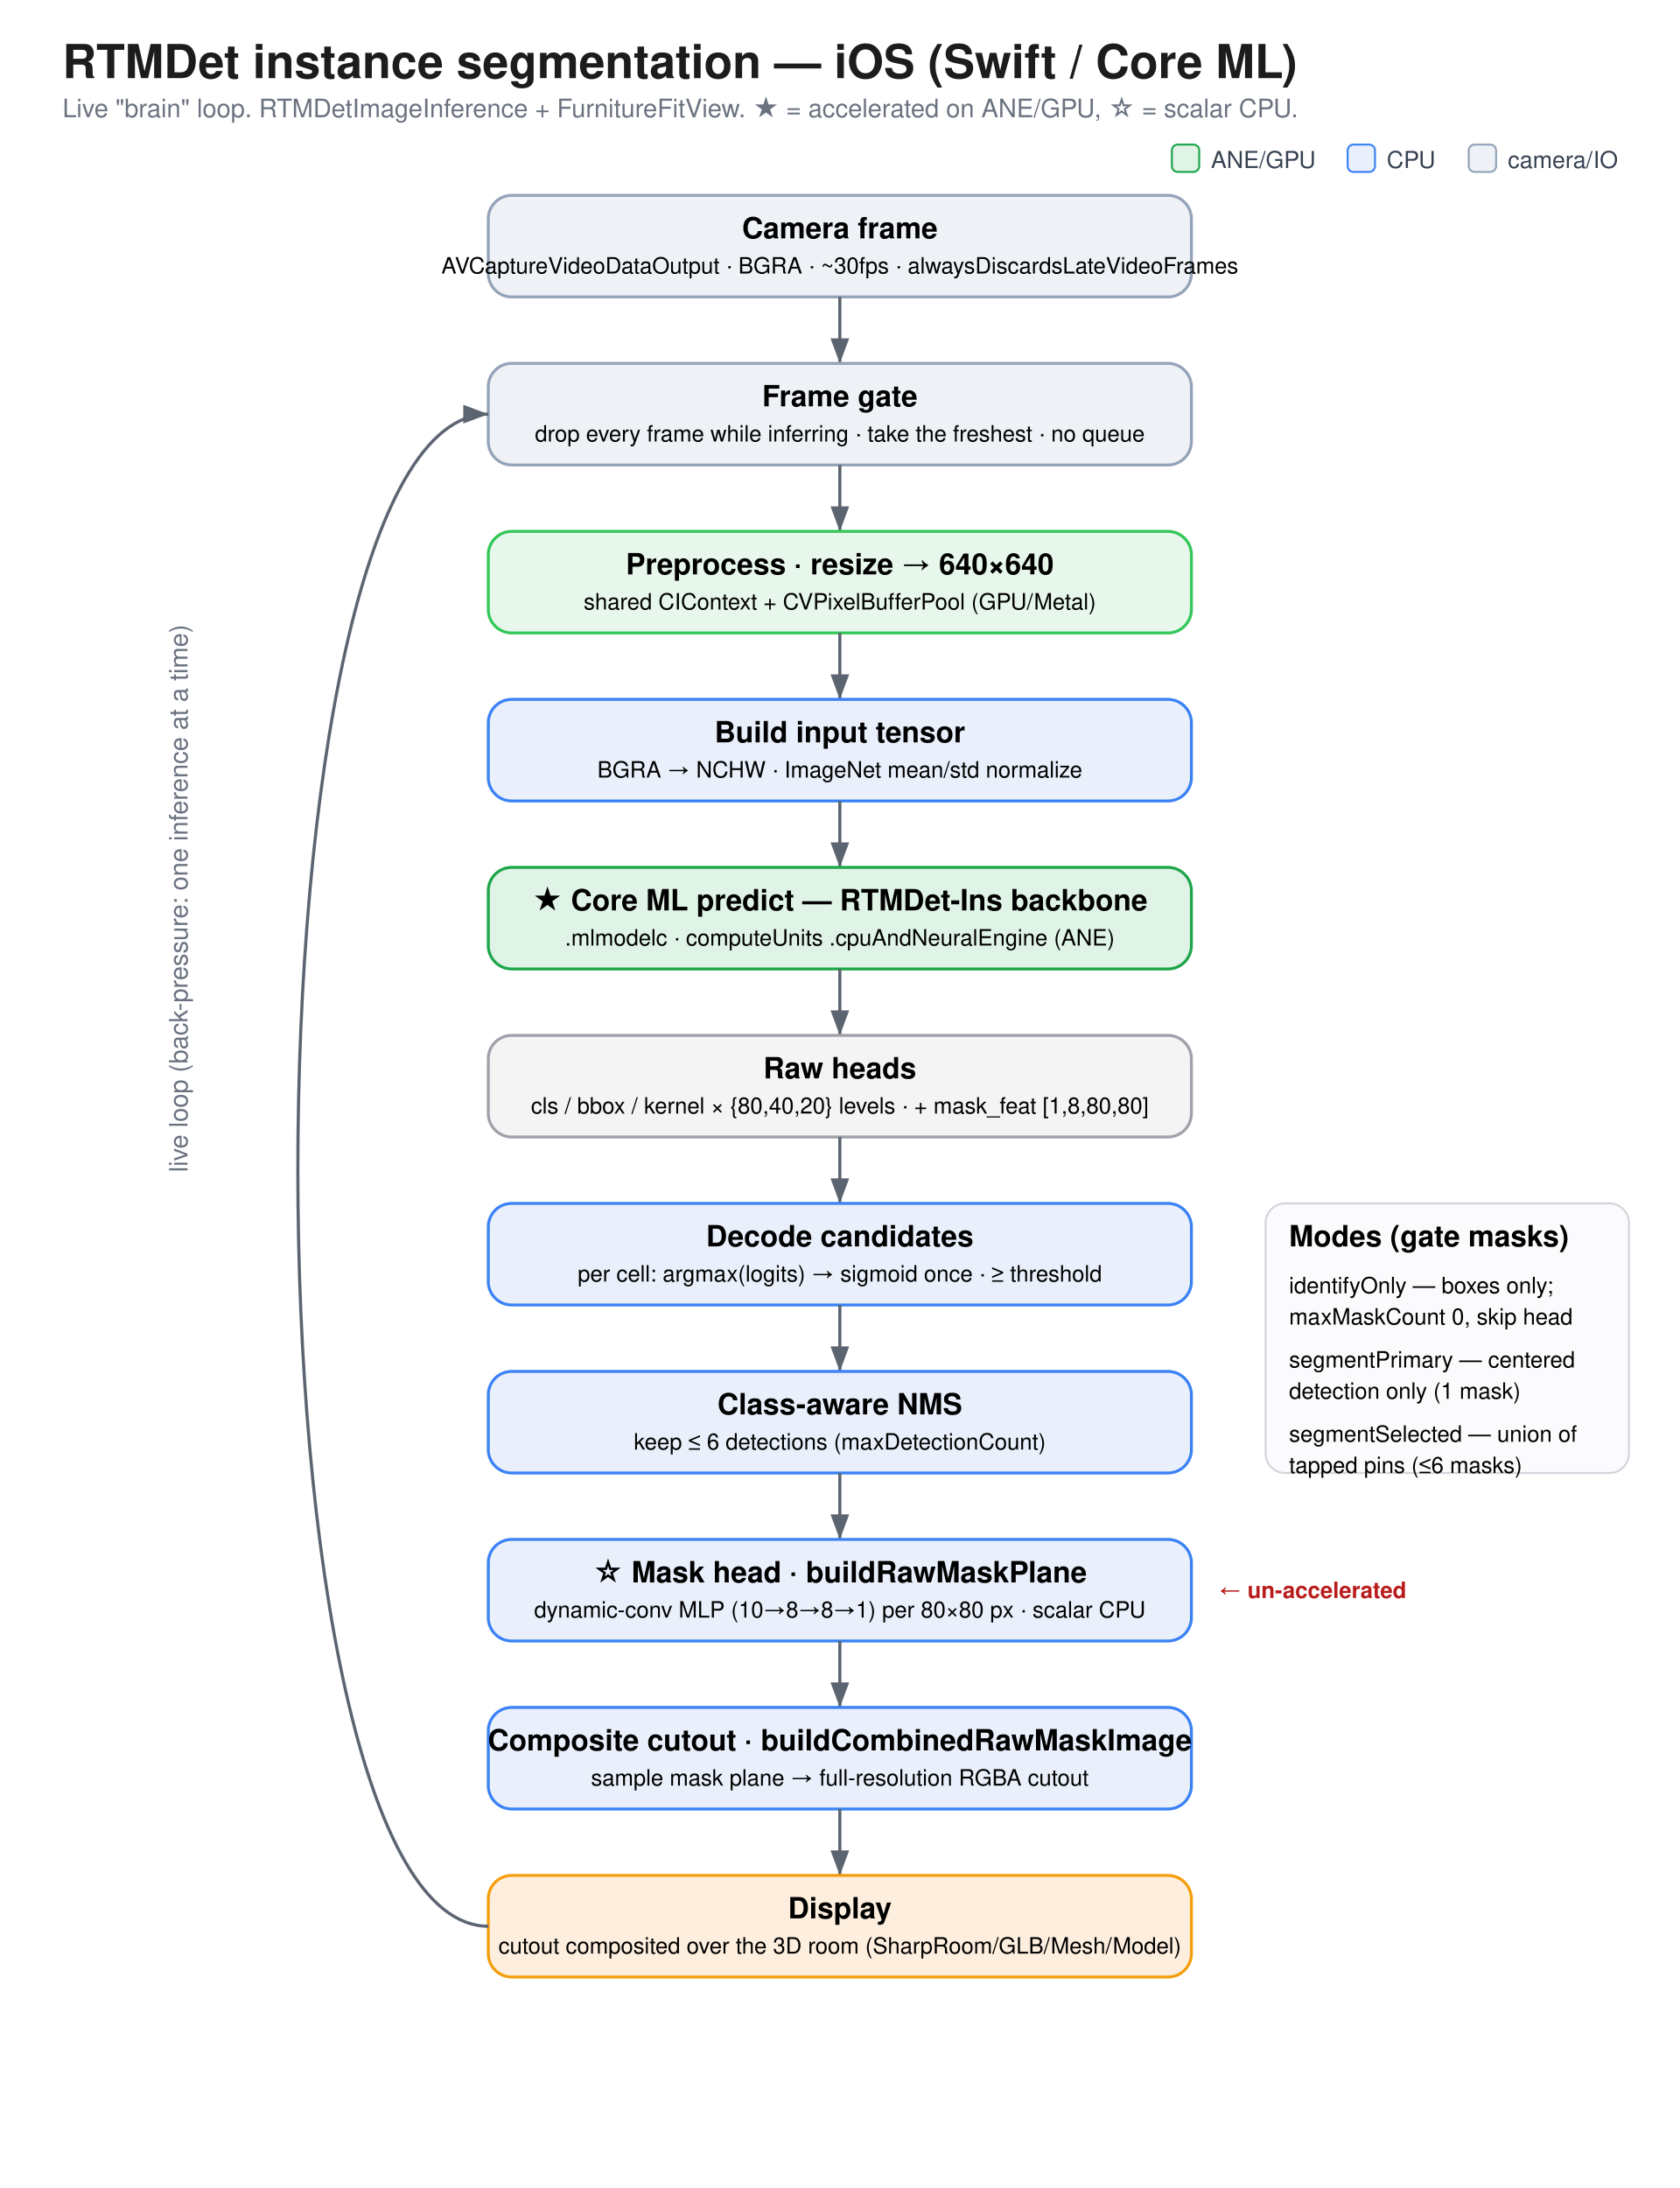
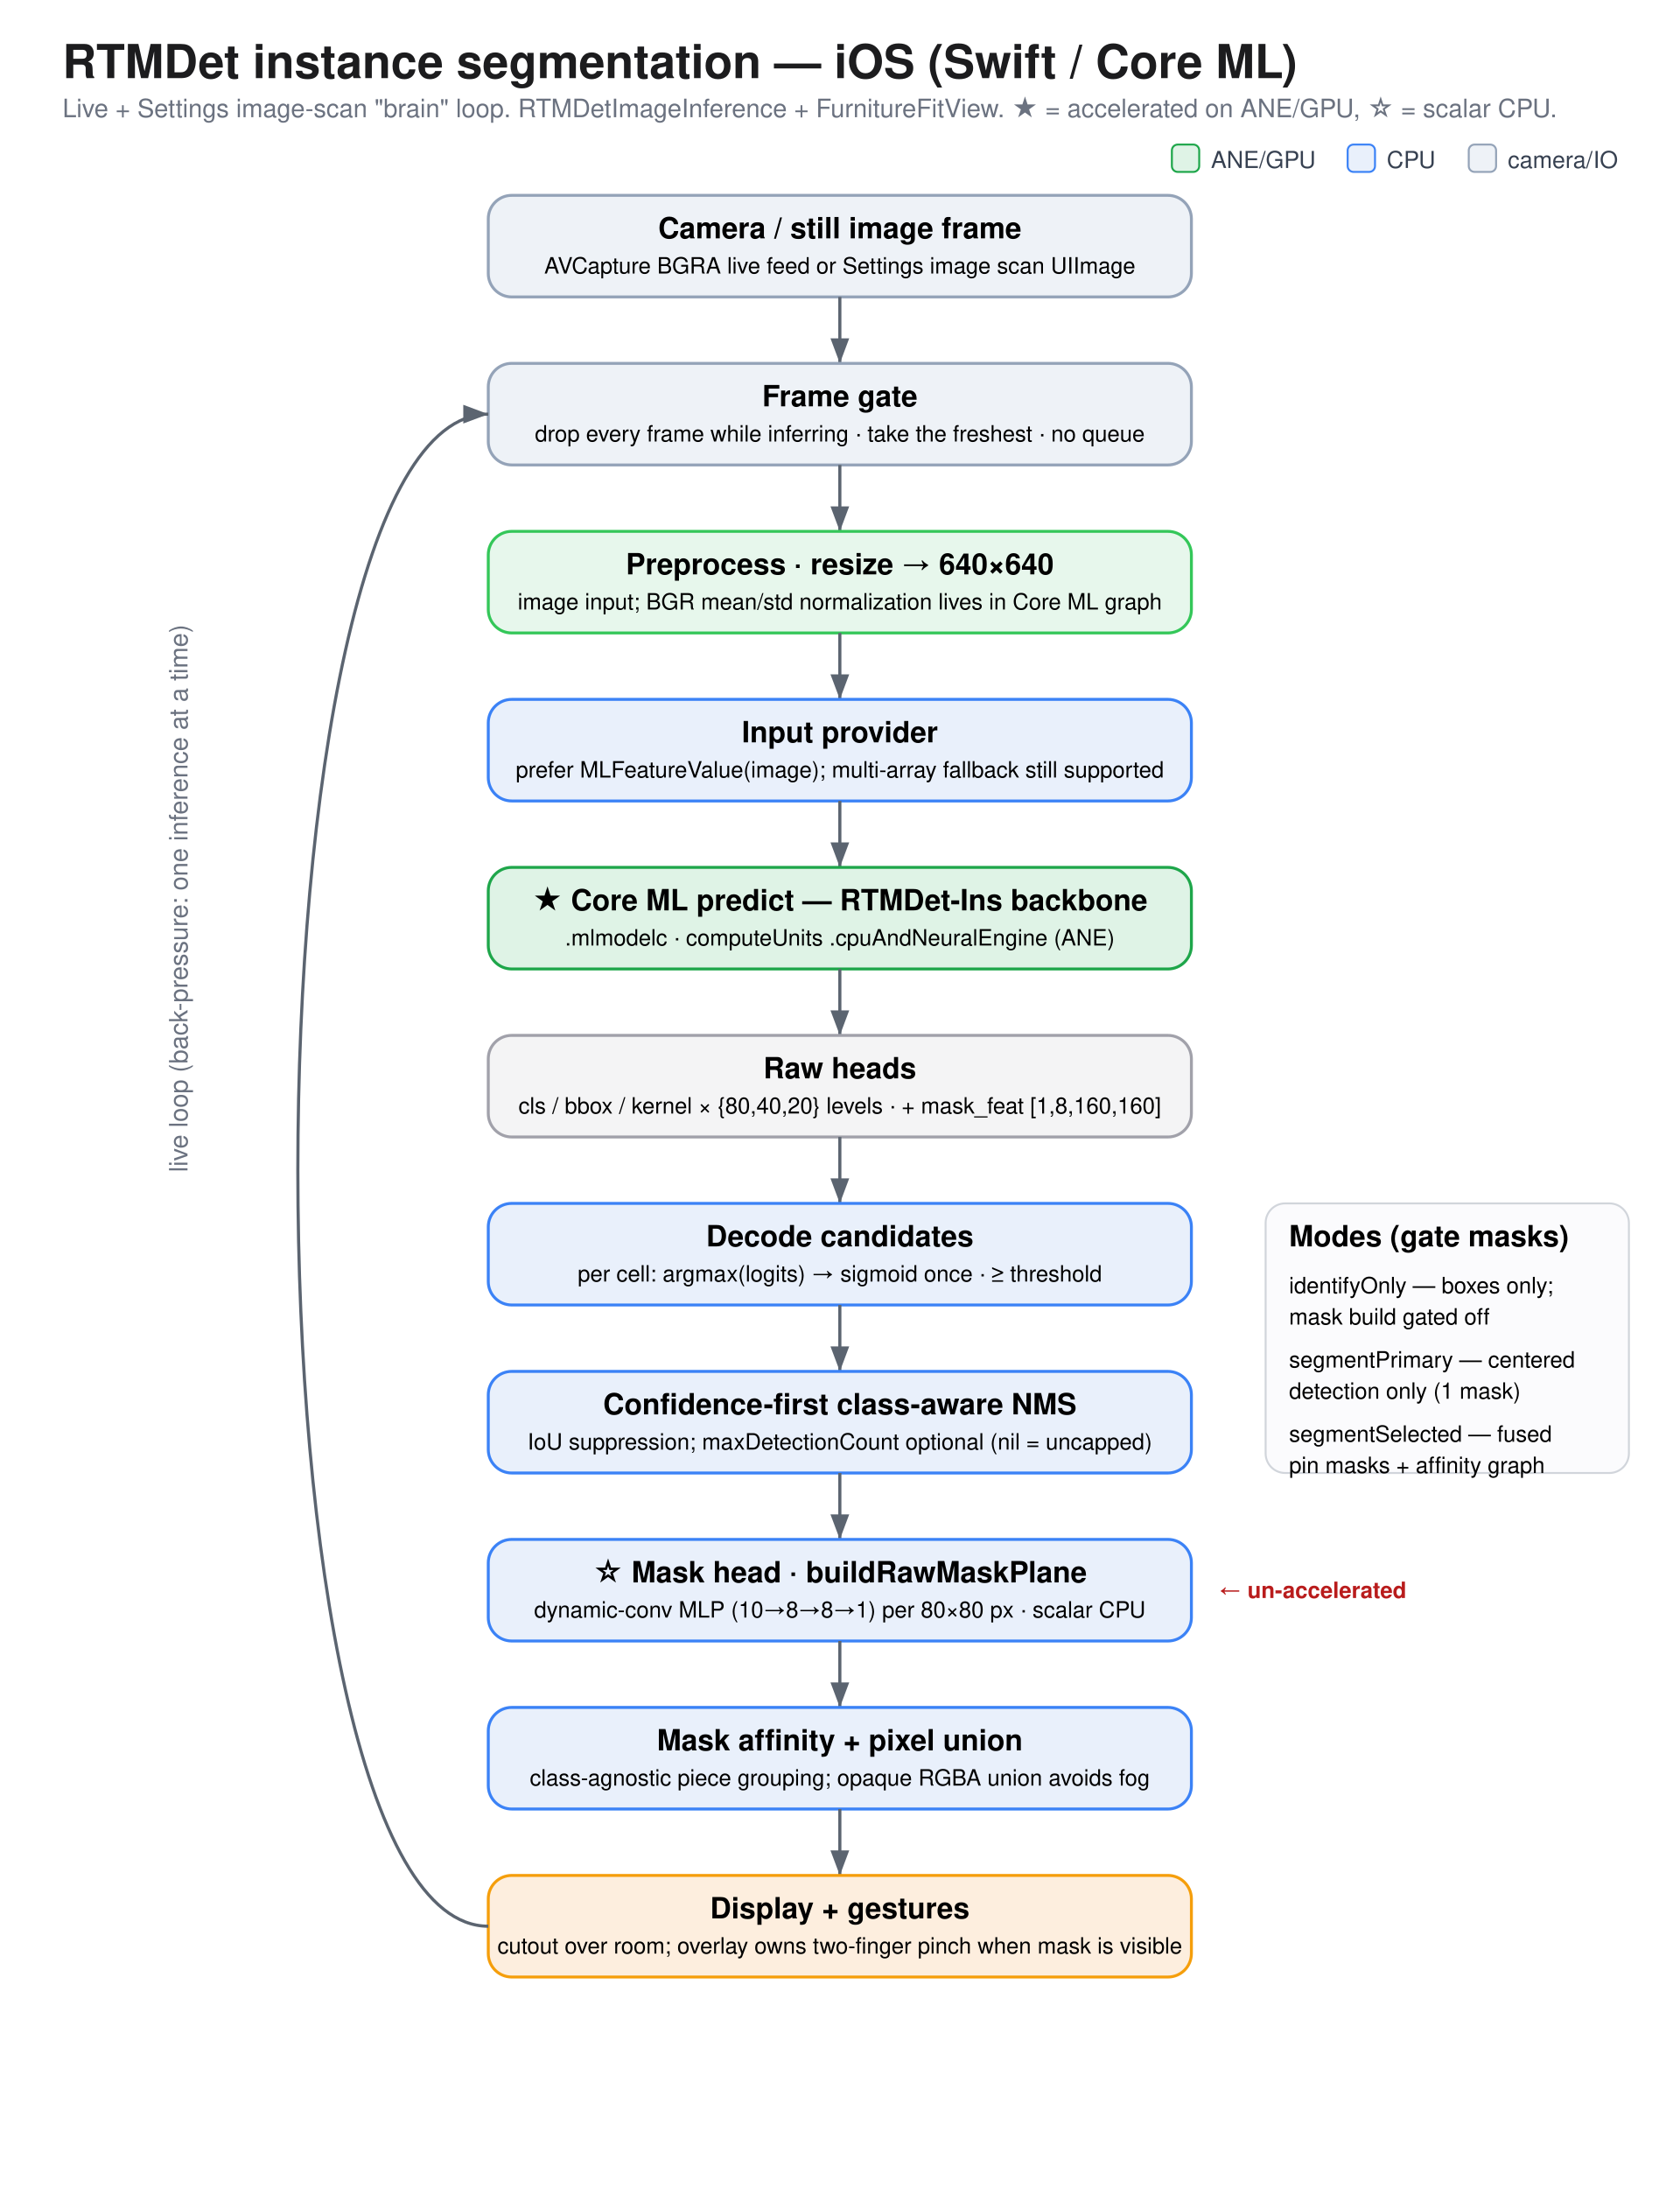
<svg xmlns="http://www.w3.org/2000/svg" width="860" height="1120" viewBox="0 0 860 1120" font-family="-apple-system, Helvetica, Arial, sans-serif">
  <defs>
    <marker id="arrow" markerWidth="10" markerHeight="10" refX="8" refY="3" orient="auto" markerUnits="strokeWidth">
      <path d="M0,0 L8,3 L0,6 Z" fill="#5b6470" />
    </marker>
    <style>
      .title{font-size:24px;font-weight:700;fill:#1c1c1e}
      .sub{font-size:13px;fill:#6b7280}
      .box{rx:12;ry:12;stroke-width:1.5}
      .bt{font-size:15px;font-weight:600}
      .bs{font-size:11.5px}
      .cam{fill:#eef2f7;stroke:#94a3b8}
      .gpu{fill:#e7f7ec;stroke:#34c759}
      .ane{fill:#dff3e6;stroke:#1ea64a}
      .cpu{fill:#e9f0fb;stroke:#3b82f6}
      .data{fill:#f4f4f5;stroke:#a1a1aa}
      .disp{fill:#fdeede;stroke:#f59e0b}
      .star{fill:#b91c1c;font-size:11.5px;font-weight:700}
      .edge{stroke:#5b6470;stroke-width:1.6;fill:none}
      .legtxt{font-size:12px;fill:#374151}
    </style>
  </defs>
  <text x="32" y="40" class="title">RTMDet instance segmentation — iOS (Swift / Core ML)</text>
-   <text x="32" y="60" class="sub">Live "brain" loop. RTMDetImageInference + FurnitureFitView. ★ = accelerated on ANE/GPU,  ☆ = scalar CPU.</text>
+   <text x="32" y="60" class="sub">Live + Settings image-scan "brain" loop. RTMDetImageInference + FurnitureFitView. ★ = accelerated on ANE/GPU, ☆ = scalar CPU.</text>
  <rect x="600" y="74" width="14" height="14" rx="3" class="ane" />
  <text x="620" y="86" class="legtxt">ANE/GPU</text>
  <rect x="690" y="74" width="14" height="14" rx="3" class="cpu" />
  <text x="710" y="86" class="legtxt">CPU</text>
  <rect x="752" y="74" width="14" height="14" rx="3" class="cam" />
  <text x="772" y="86" class="legtxt">camera/IO</text>
  <g>
    <rect x="250" y="100" width="360" height="52" class="box cam" />
-     <text x="430" y="122" text-anchor="middle" class="bt">Camera frame</text>
-     <text x="430" y="140" text-anchor="middle" class="bs">AVCaptureVideoDataOutput · BGRA · ~30fps · alwaysDiscardsLateVideoFrames</text>
+     <text x="430" y="122" text-anchor="middle" class="bt">Camera / still image frame</text>
+     <text x="430" y="140" text-anchor="middle" class="bs">AVCapture BGRA live feed or Settings image scan UIImage</text>
  </g>
  <path class="edge" d="M430,152 L430,186" marker-end="url(#arrow)" />
  <g>
    <rect x="250" y="186" width="360" height="52" class="box cam" />
    <text x="430" y="208" text-anchor="middle" class="bt">Frame gate</text>
    <text x="430" y="226" text-anchor="middle" class="bs">drop every frame while inferring · take the freshest · no queue</text>
  </g>
  <path class="edge" d="M430,238 L430,272" marker-end="url(#arrow)" />
  <g>
    <rect x="250" y="272" width="360" height="52" class="box gpu" />
    <text x="430" y="294" text-anchor="middle" class="bt">Preprocess · resize → 640×640</text>
-     <text x="430" y="312" text-anchor="middle" class="bs">shared CIContext + CVPixelBufferPool (GPU/Metal)</text>
+     <text x="430" y="312" text-anchor="middle" class="bs">image input; BGR mean/std normalization lives in Core ML graph</text>
  </g>
  <path class="edge" d="M430,324 L430,358" marker-end="url(#arrow)" />
  <g>
    <rect x="250" y="358" width="360" height="52" class="box cpu" />
-     <text x="430" y="380" text-anchor="middle" class="bt">Build input tensor</text>
-     <text x="430" y="398" text-anchor="middle" class="bs">BGRA → NCHW · ImageNet mean/std normalize</text>
+     <text x="430" y="380" text-anchor="middle" class="bt">Input provider</text>
+     <text x="430" y="398" text-anchor="middle" class="bs">prefer MLFeatureValue(image); multi-array fallback still supported</text>
  </g>
  <path class="edge" d="M430,410 L430,444" marker-end="url(#arrow)" />
  <g>
    <rect x="250" y="444" width="360" height="52" class="box ane" />
    <text x="430" y="466" text-anchor="middle" class="bt">★ Core ML predict — RTMDet-Ins backbone</text>
    <text x="430" y="484" text-anchor="middle" class="bs">.mlmodelc · computeUnits .cpuAndNeuralEngine (ANE)</text>
  </g>
  <path class="edge" d="M430,496 L430,530" marker-end="url(#arrow)" />
  <g>
    <rect x="250" y="530" width="360" height="52" class="box data" />
    <text x="430" y="552" text-anchor="middle" class="bt">Raw heads</text>
-     <text x="430" y="570" text-anchor="middle" class="bs">cls / bbox / kernel × {80,40,20} levels · + mask_feat [1,8,80,80]</text>
+     <text x="430" y="570" text-anchor="middle" class="bs">cls / bbox / kernel × {80,40,20} levels · + mask_feat [1,8,160,160]</text>
  </g>
  <path class="edge" d="M430,582 L430,616" marker-end="url(#arrow)" />
  <g>
    <rect x="250" y="616" width="360" height="52" class="box cpu" />
    <text x="430" y="638" text-anchor="middle" class="bt">Decode candidates</text>
    <text x="430" y="656" text-anchor="middle" class="bs">per cell: argmax(logits) → sigmoid once · ≥ threshold</text>
  </g>
  <path class="edge" d="M430,668 L430,702" marker-end="url(#arrow)" />
  <g>
    <rect x="250" y="702" width="360" height="52" class="box cpu" />
-     <text x="430" y="724" text-anchor="middle" class="bt">Class-aware NMS</text>
-     <text x="430" y="742" text-anchor="middle" class="bs">keep ≤ 6 detections (maxDetectionCount)</text>
+     <text x="430" y="724" text-anchor="middle" class="bt">Confidence-first class-aware NMS</text>
+     <text x="430" y="742" text-anchor="middle" class="bs">IoU suppression; maxDetectionCount optional (nil = uncapped)</text>
  </g>
  <path class="edge" d="M430,754 L430,788" marker-end="url(#arrow)" />
  <g>
    <rect x="250" y="788" width="360" height="52" class="box cpu" />
    <text x="430" y="810" text-anchor="middle" class="bt">☆ Mask head · buildRawMaskPlane</text>
    <text x="430" y="828" text-anchor="middle" class="bs">dynamic-conv MLP (10→8→8→1) per 80×80 px · scalar CPU</text>
  </g>
  <text x="624" y="818" class="star">← un-accelerated</text>
  <path class="edge" d="M430,840 L430,874" marker-end="url(#arrow)" />
  <g>
    <rect x="250" y="874" width="360" height="52" class="box cpu" />
-     <text x="430" y="896" text-anchor="middle" class="bt">Composite cutout · buildCombinedRawMaskImage</text>
-     <text x="430" y="914" text-anchor="middle" class="bs">sample mask plane → full-resolution RGBA cutout</text>
+     <text x="430" y="896" text-anchor="middle" class="bt">Mask affinity + pixel union</text>
+     <text x="430" y="914" text-anchor="middle" class="bs">class-agnostic piece grouping; opaque RGBA union avoids fog</text>
  </g>
  <path class="edge" d="M430,926 L430,960" marker-end="url(#arrow)" />
  <g>
    <rect x="250" y="960" width="360" height="52" class="box disp" />
-     <text x="430" y="982" text-anchor="middle" class="bt">Display</text>
-     <text x="430" y="1000" text-anchor="middle" class="bs">cutout composited over the 3D room (SharpRoom/GLB/Mesh/Model)</text>
+     <text x="430" y="982" text-anchor="middle" class="bt">Display + gestures</text>
+     <text x="430" y="1000" text-anchor="middle" class="bs">cutout over room; overlay owns two-finger pinch when mask is visible</text>
  </g>
  <path class="edge" d="M250,986 C120,986 120,212 250,212" marker-end="url(#arrow)" />
  <text x="96" y="600" transform="rotate(-90 96,600)" class="sub">live loop (back-pressure: one inference at a time)</text>
  <g>
    <rect x="648" y="616" width="186" height="138" rx="10" fill="#fbfbfd" stroke="#d1d5db" />
    <text x="660" y="638" class="bt" font-size="13">Modes (gate masks)</text>
    <text x="660" y="662" class="bs">identifyOnly — boxes only;</text>
-     <text x="660" y="678" class="bs">maxMaskCount 0, skip head</text>
+     <text x="660" y="678" class="bs">mask build gated off</text>
    <text x="660" y="700" class="bs">segmentPrimary — centered</text>
    <text x="660" y="716" class="bs">detection only (1 mask)</text>
-     <text x="660" y="738" class="bs">segmentSelected — union of</text>
-     <text x="660" y="754" class="bs">tapped pins (≤6 masks)</text>
+     <text x="660" y="738" class="bs">segmentSelected — fused</text>
+     <text x="660" y="754" class="bs">pin masks + affinity graph</text>
  </g>
</svg>
